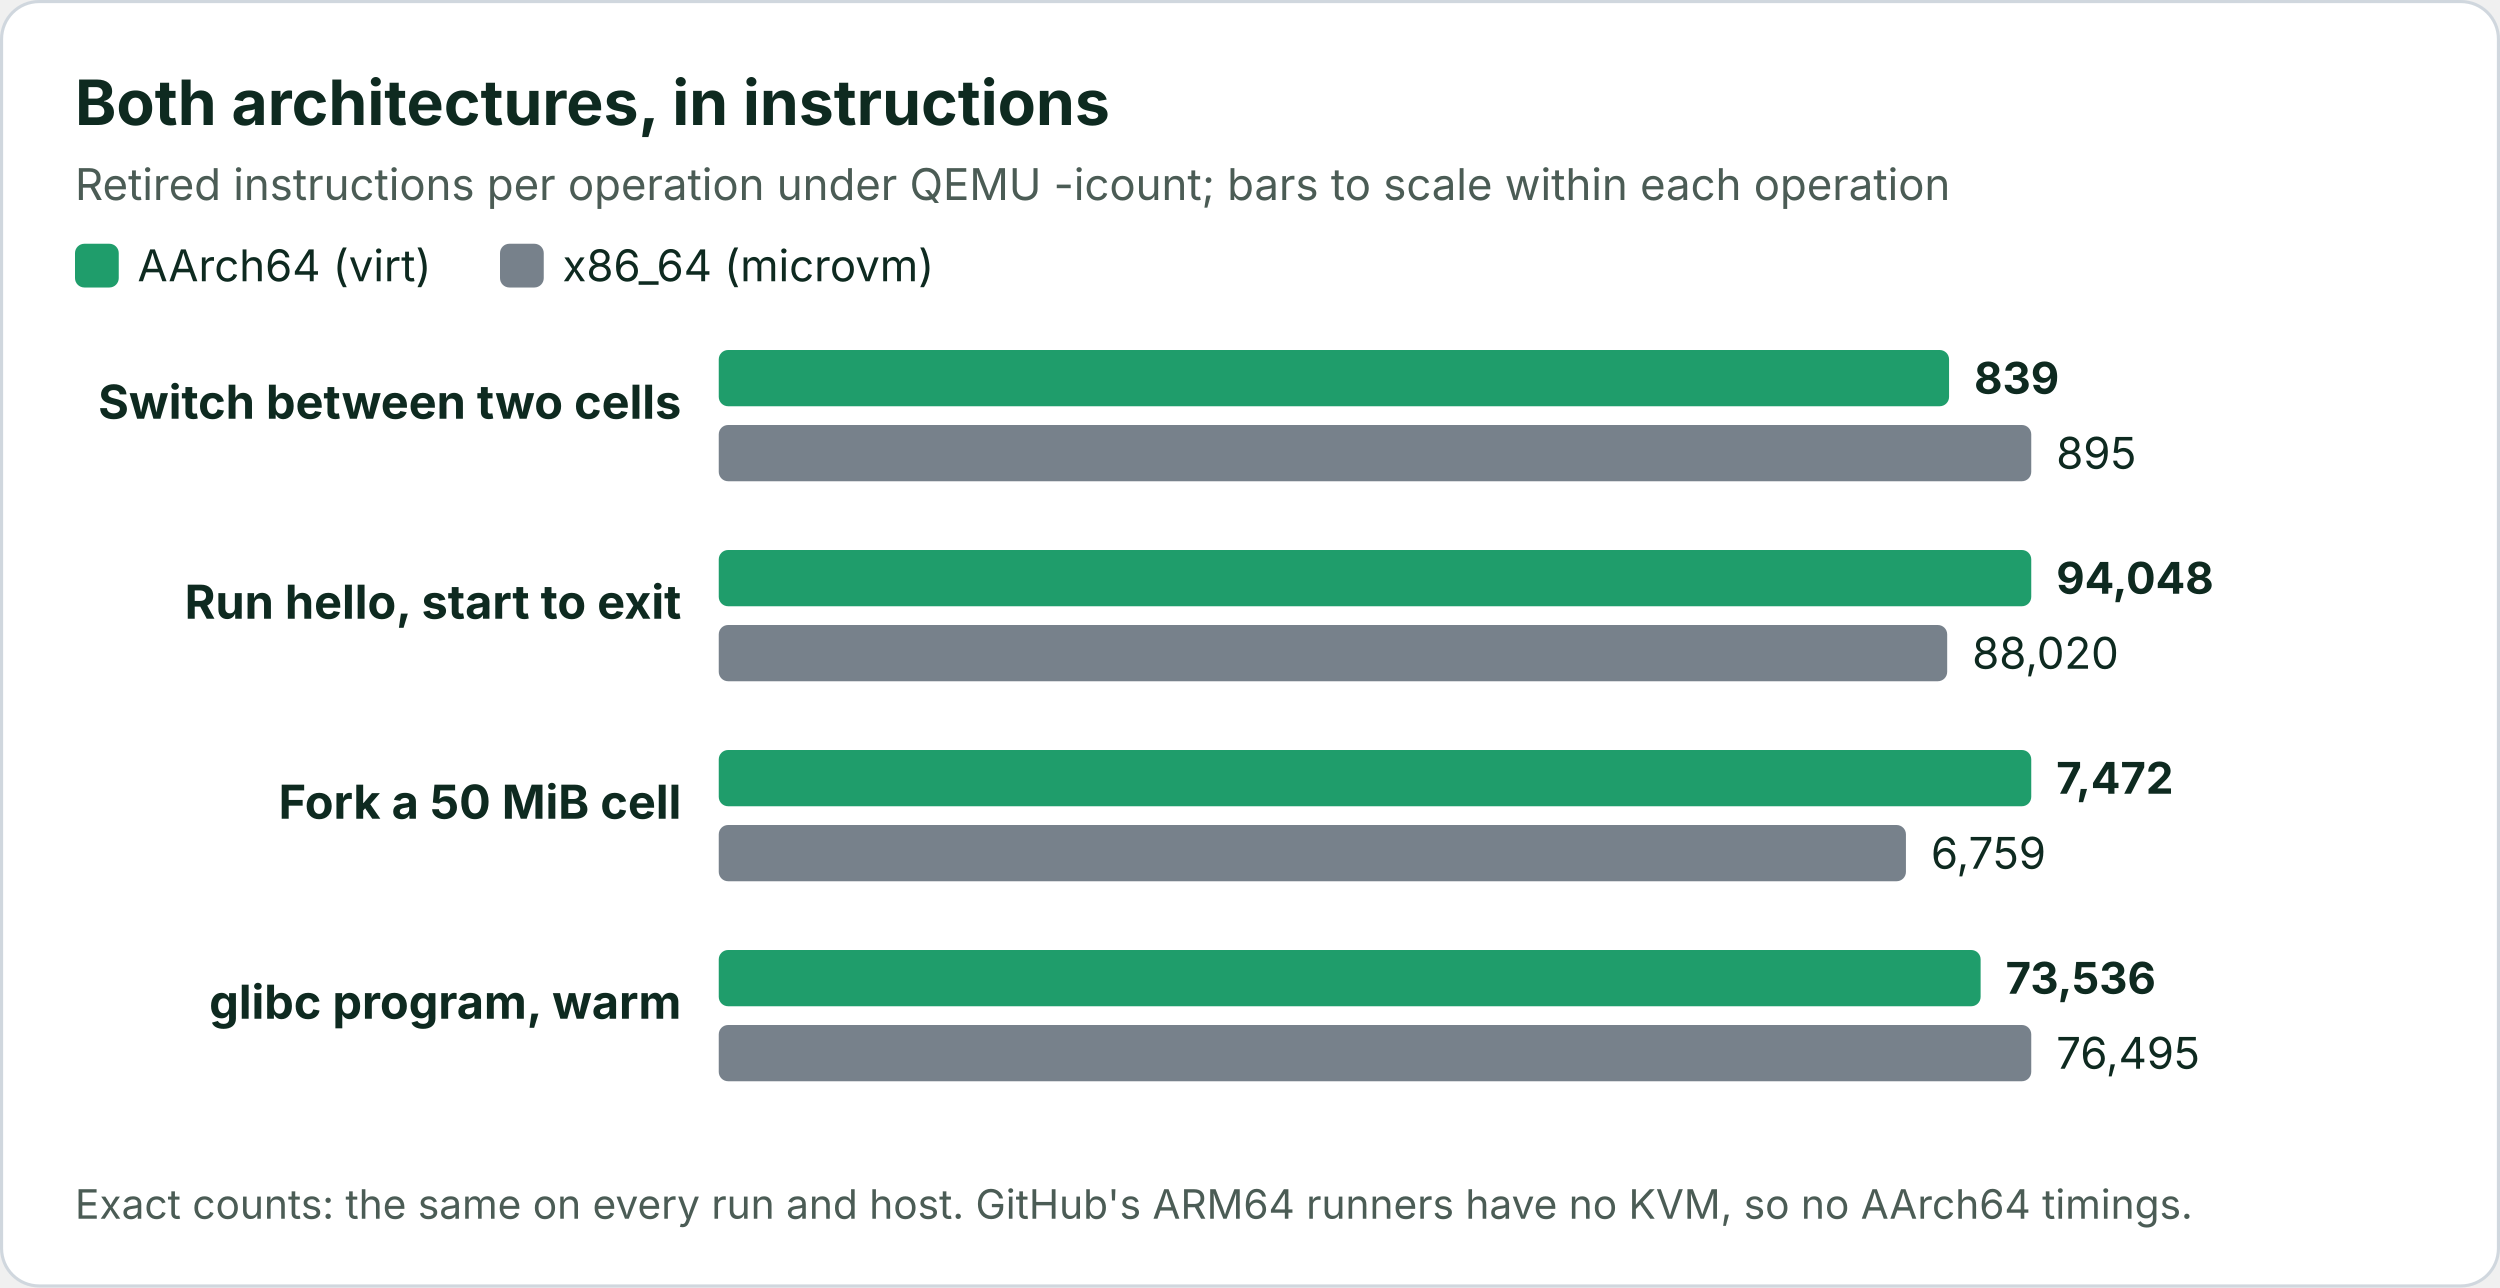
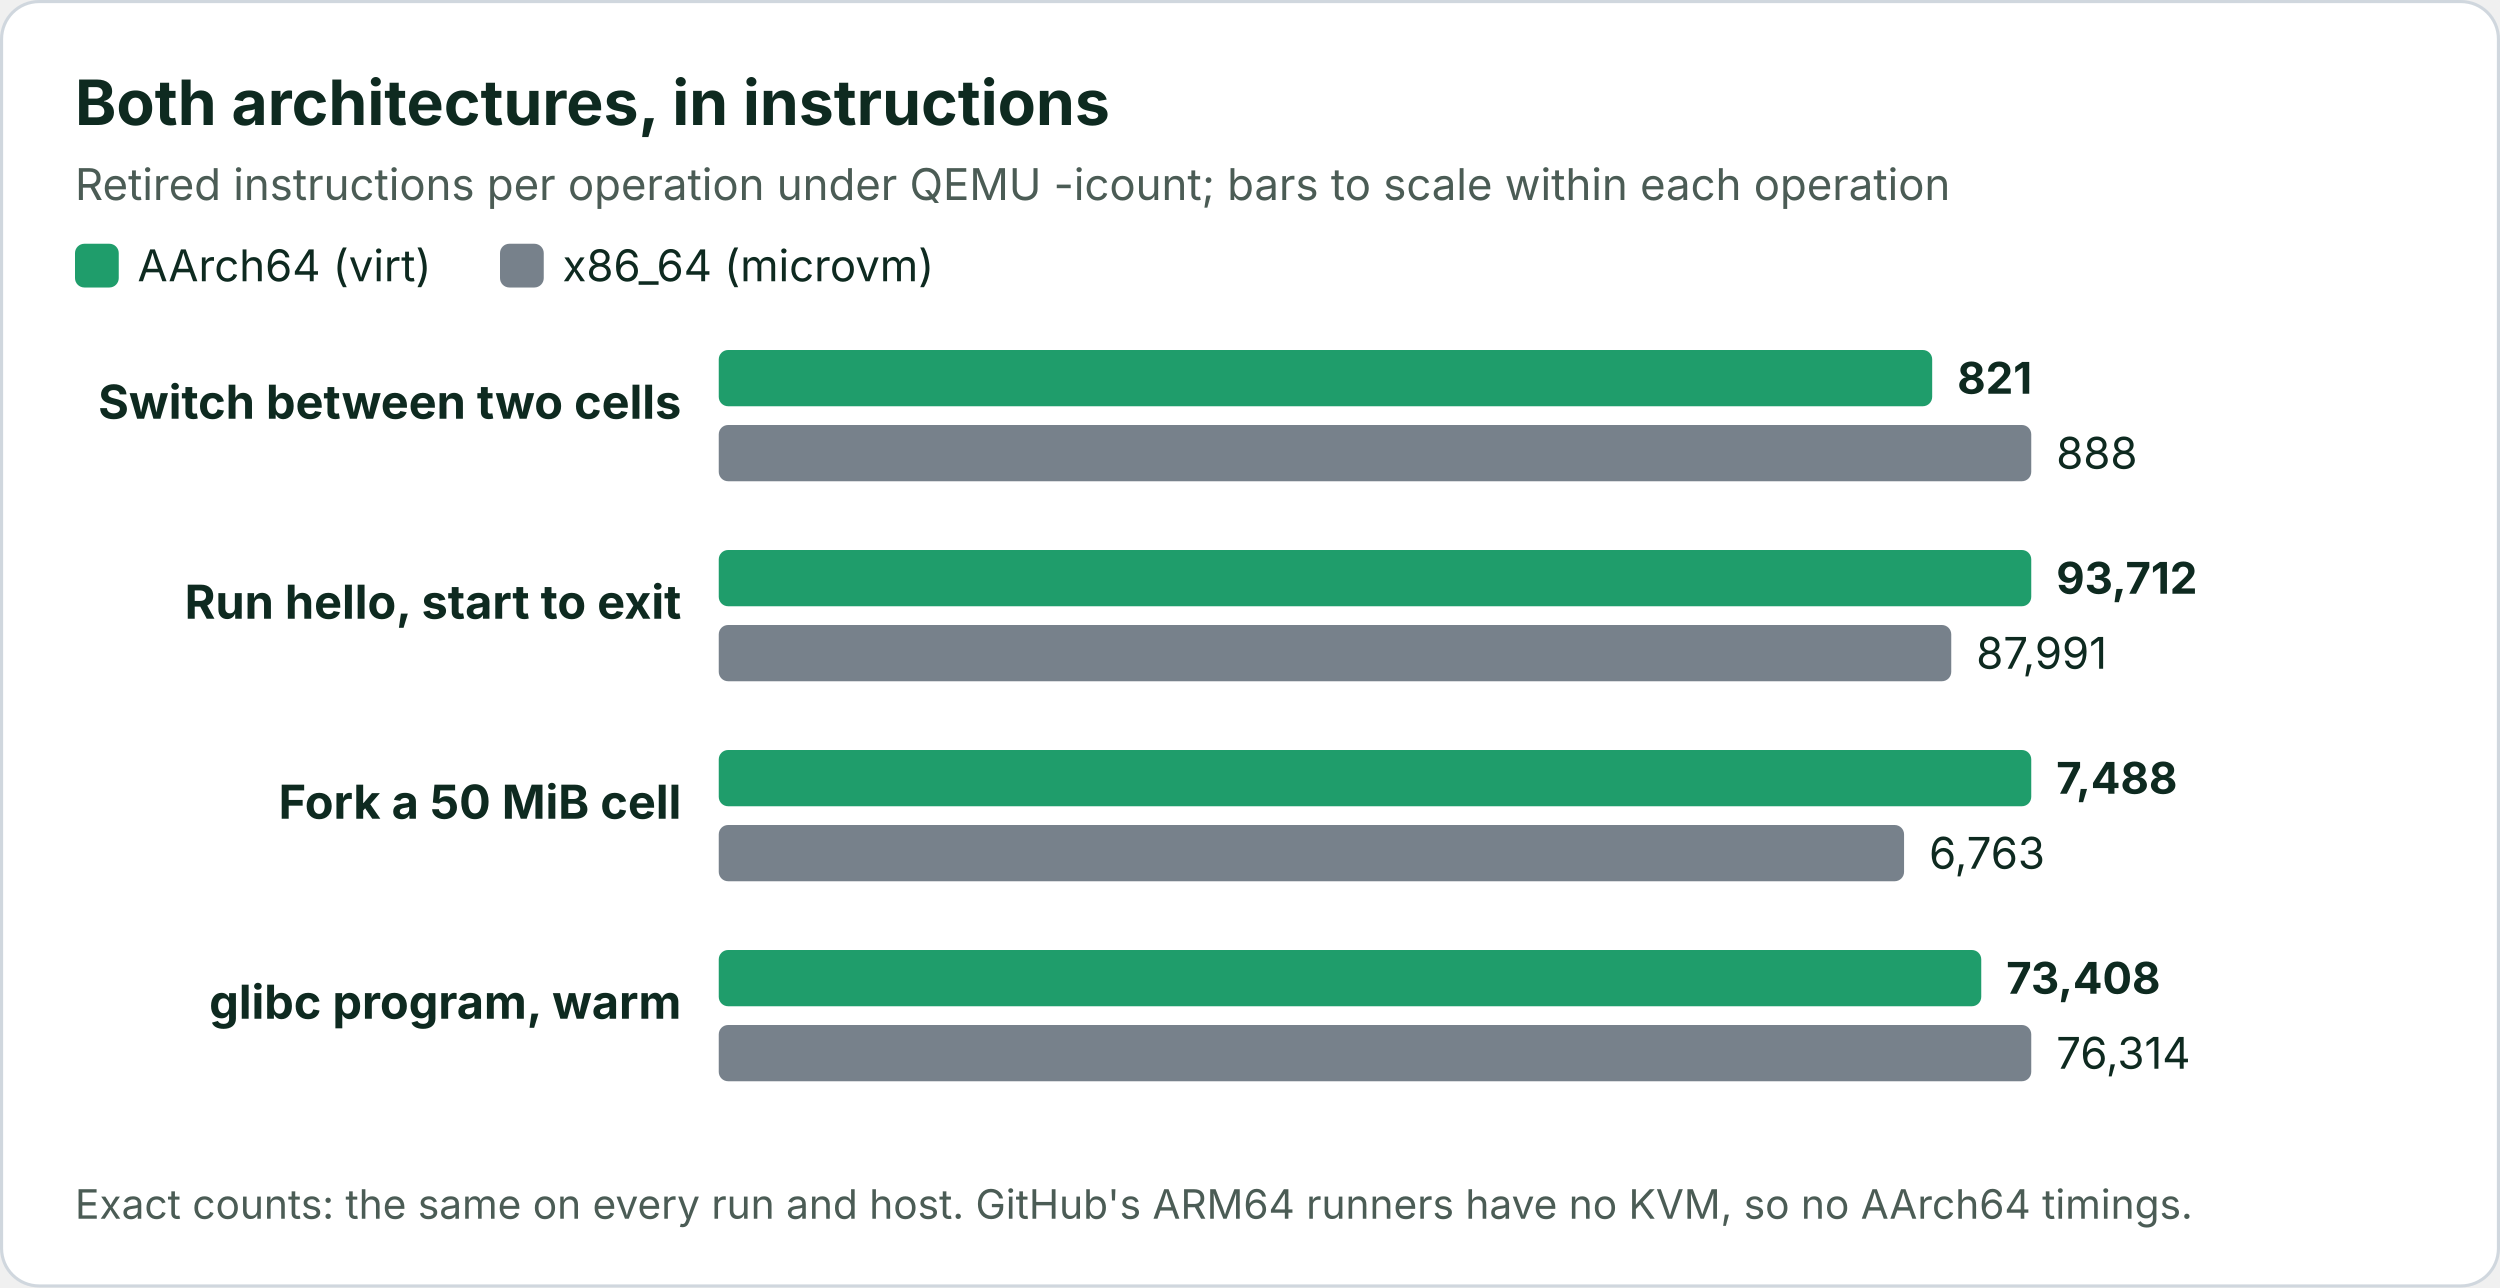
<svg xmlns="http://www.w3.org/2000/svg" viewBox="0 0 800 412" width="800" height="412" role="img" font-family="Inter, -apple-system, Segoe UI, Helvetica, Arial, sans-serif">
  <defs>
    <marker id="a" viewBox="0 0 10 10" refX="10" refY="5" markerWidth="7" markerHeight="7" orient="auto">
      <path d="M0 0L10 5L0 10z" fill="#57706a" />
    </marker>
    <marker id="g" viewBox="0 0 10 10" refX="10" refY="5" markerWidth="7" markerHeight="7" orient="auto">
      <path d="M0 0L10 5L0 10z" fill="#1f9d6b" />
    </marker>
    <marker id="b" viewBox="0 0 10 10" refX="10" refY="5" markerWidth="7" markerHeight="7" orient="auto">
      <path d="M0 0L10 5L0 10z" fill="#0a5cc2" />
    </marker>
    <marker id="o" viewBox="0 0 10 10" refX="10" refY="5" markerWidth="7" markerHeight="7" orient="auto">
      <path d="M0 0L10 5L0 10z" fill="#8a6100" />
    </marker>
    <marker id="r" viewBox="0 0 10 10" refX="10" refY="5" markerWidth="7" markerHeight="7" orient="auto">
      <path d="M0 0L10 5L0 10z" fill="#b42318" />
    </marker>
    <marker id="c" viewBox="0 0 10 10" refX="10" refY="5" markerWidth="7" markerHeight="7" orient="auto">
      <path d="M0 0L10 5L0 10z" fill="#146c4a" />
    </marker>
  </defs>
  <rect class="bg" x="0.5" y="0.5" width="799" height="411" rx="12" fill="#ffffff" stroke="#d0d7de" />
  <text x="24" y="40" font-size="20" fill="#0e2a20" font-weight="700">Both architectures, in instructions</text>
  <text x="24" y="64" font-size="14" fill="#4b5c55">Retired instructions per operation under QEMU -icount; bars to scale within each operation</text>
  <rect x="24" y="78" width="14" height="14" rx="3" fill="#1f9d6b" stroke="#1f9d6b" stroke-width="0" />
  <text x="44" y="90" font-size="14" fill="#0e2a20">AArch64 (virt)</text>
  <rect x="160" y="78" width="14" height="14" rx="3" fill="#77818b" stroke="#77818b" stroke-width="0" />
  <text x="180" y="90" font-size="14" fill="#0e2a20">x86_64 (microvm)</text>
  <text x="218" y="134" font-size="15" fill="#0e2a20" font-weight="700" text-anchor="end">Switch between two cells</text>
-   <rect x="230" y="112" width="393.7" height="18" rx="3" fill="#1f9d6b" stroke="#1f9d6b" stroke-width="0" />
-   <text x="631.7" y="126" font-size="14" fill="#0e2a20" font-weight="700">839</text>
+   <rect x="230" y="112" width="388.3" height="18" rx="3" fill="#1f9d6b" stroke="#1f9d6b" stroke-width="0" />
+   <text x="626.3" y="126" font-size="14" fill="#0e2a20" font-weight="700">821</text>
  <rect x="230" y="136" width="420.0" height="18" rx="3" fill="#77818b" stroke="#77818b" stroke-width="0" />
-   <text x="658.0" y="150" font-size="14" fill="#0e2a20">895</text>
+   <text x="658.0" y="150" font-size="14" fill="#0e2a20">888</text>
  <text x="218" y="198" font-size="15" fill="#0e2a20" font-weight="700" text-anchor="end">Run hello, start to exit</text>
  <rect x="230" y="176" width="420.0" height="18" rx="3" fill="#1f9d6b" stroke="#1f9d6b" stroke-width="0" />
-   <text x="658.0" y="190" font-size="14" fill="#0e2a20" font-weight="700">94,048</text>
-   <rect x="230" y="200" width="393.1" height="18" rx="3" fill="#77818b" stroke="#77818b" stroke-width="0" />
-   <text x="631.1" y="214" font-size="14" fill="#0e2a20">88,020</text>
+   <text x="658.0" y="190" font-size="14" fill="#0e2a20" font-weight="700">93,712</text>
+   <rect x="230" y="200" width="394.4" height="18" rx="3" fill="#77818b" stroke="#77818b" stroke-width="0" />
+   <text x="632.4" y="214" font-size="14" fill="#0e2a20">87,991</text>
  <text x="218" y="262" font-size="15" fill="#0e2a20" font-weight="700" text-anchor="end">Fork a 50 MiB cell</text>
  <rect x="230" y="240" width="420.0" height="18" rx="3" fill="#1f9d6b" stroke="#1f9d6b" stroke-width="0" />
-   <text x="658.0" y="254" font-size="14" fill="#0e2a20" font-weight="700">7,472</text>
-   <rect x="230" y="264" width="379.9" height="18" rx="3" fill="#77818b" stroke="#77818b" stroke-width="0" />
-   <text x="617.9" y="278" font-size="14" fill="#0e2a20">6,759</text>
+   <text x="658.0" y="254" font-size="14" fill="#0e2a20" font-weight="700">7,488</text>
+   <rect x="230" y="264" width="379.3" height="18" rx="3" fill="#77818b" stroke="#77818b" stroke-width="0" />
+   <text x="617.3" y="278" font-size="14" fill="#0e2a20">6,763</text>
  <text x="218" y="326" font-size="15" fill="#0e2a20" font-weight="700" text-anchor="end">glibc program, warm</text>
-   <rect x="230" y="304" width="403.8" height="18" rx="3" fill="#1f9d6b" stroke="#1f9d6b" stroke-width="0" />
-   <text x="641.8" y="318" font-size="14" fill="#0e2a20" font-weight="700">73,536</text>
+   <rect x="230" y="304" width="404.0" height="18" rx="3" fill="#1f9d6b" stroke="#1f9d6b" stroke-width="0" />
+   <text x="642.0" y="318" font-size="14" fill="#0e2a20" font-weight="700">73,408</text>
  <rect x="230" y="328" width="420.0" height="18" rx="3" fill="#77818b" stroke="#77818b" stroke-width="0" />
-   <text x="658.0" y="342" font-size="14" fill="#0e2a20">76,495</text>
+   <text x="658.0" y="342" font-size="14" fill="#0e2a20">76,314</text>
  <text x="24" y="390" font-size="13" fill="#4b5c55">Exact counts: the same on every run and host. GitHub's ARM64 runners have no KVM, so no AArch64 timings.</text>
</svg>
